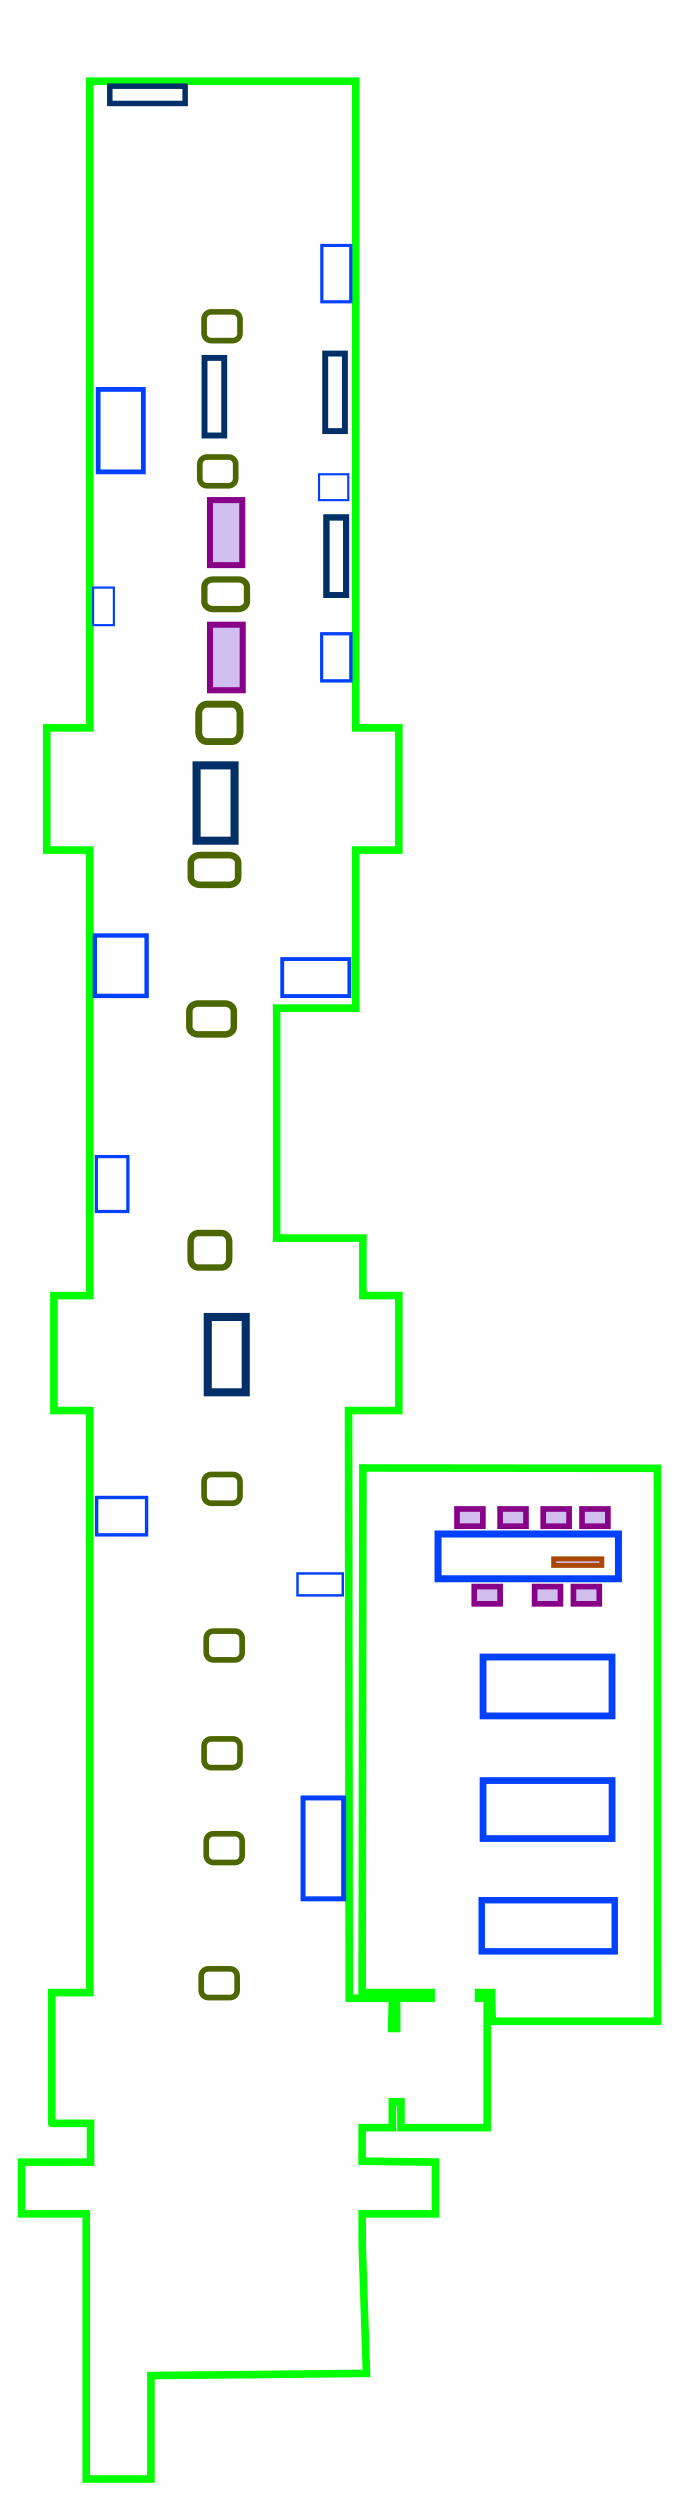
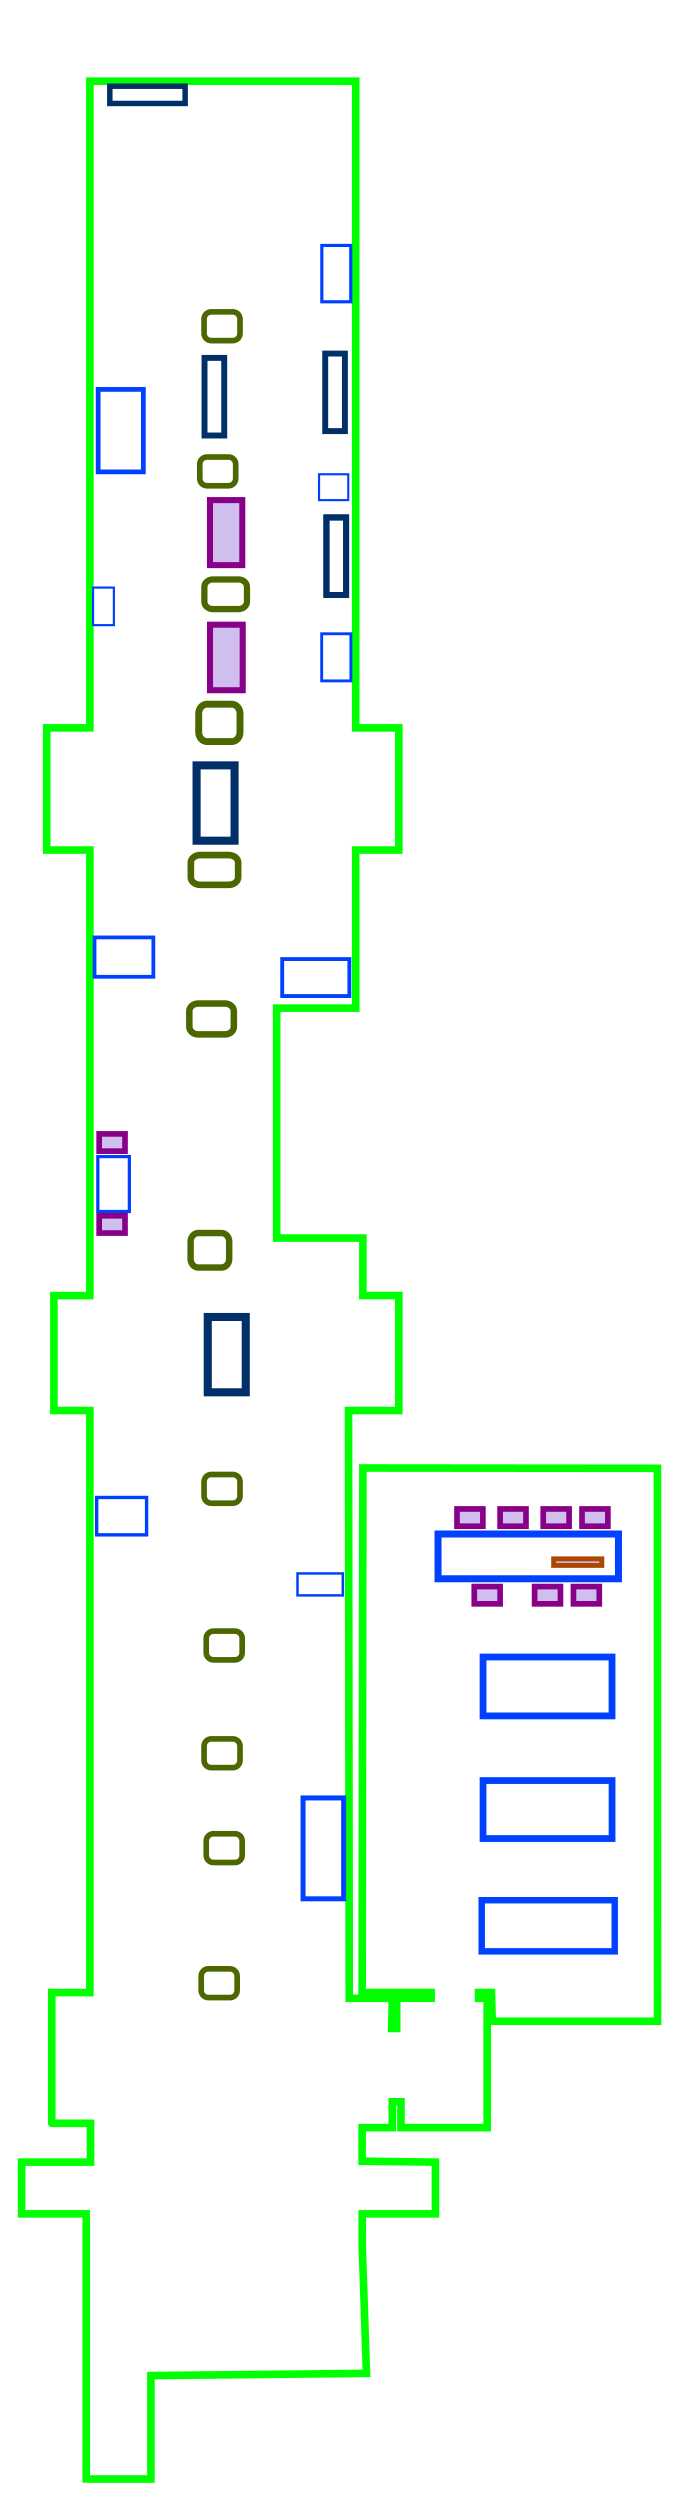
<svg xmlns="http://www.w3.org/2000/svg" viewBox="-5.864 -30.912 17.971 65.749" version="1.1" id="svg380" xml:space="preserve" width="17.971" height="65.749">
  <defs id="defs384" />
  <path d="m -3.596,34.285 10e-8,-6.973 h -1.701 v -1.361 h 1.814 v -1.02 h -1.02 c -1e-6,0.017 0,-2.306 0,-3.439 l 1.002,6e-6 V 6.184 H -4.446 V 3.161 h 0.945 l -1e-7,-11.717 -1.134,4e-7 v -3.213 h 1.134 l -4e-7,-17.008 h 6.992 v 17.008 h 1.134 v 3.213 H 3.491 v 4.157 H 1.412 v 6.047 h 2.268 v 1.512 l 0.945,4e-7 V 6.184 H 3.302 l 0.019,15.458 h 1.134 l -0.019,0.794 0.132,2e-6 V 21.642 H 5.475 V 21.491 H 3.661 l 0.019,-13.795 7.746,0.008 0.003,14.543 H 7.081 L 7.062,21.491 H 6.722 v 0.151 l 0.227,-10e-7 v 3.402 H 4.681 V 24.364 H 4.454 v 0.68 l -0.794,1e-6 -0.001,0.883 1.929,0.024 v 1.361 H 3.661 l 0.002,0.841 0.111,3.354 -5.669,0.057 v 2.721 z" fill="none" stroke="#000000" stroke-width="0.1" id="hall" style="fill:none;fill-opacity:1;stroke:#00ff00;stroke-width:0.2;stroke-dasharray:none;stroke-opacity:1" />
  <g id="layer1">
    <path id="rect3529" style="fill:none;stroke:#0040ff;stroke-width:0.169" d="m 6.805,19.063 h 3.498 v 1.345 H 6.805 Z" />
    <path id="rect3529-6" style="fill:none;stroke:#0040ff;stroke-width:0.178" d="m 6.84,15.916 h 3.393 v 1.525 H 6.84 Z" />
    <path id="rect3529-6-5" style="fill:none;stroke:#0040ff;stroke-width:0.179" d="m 6.84,12.667 h 3.392 v 1.549 H 6.84 Z" />
    <path id="rect3529-6-5-0" style="fill:none;stroke:#0040ff;stroke-width:0.065" d="m 1.96,10.469 h 1.191 v 0.577 H 1.96 Z" />
-     <path id="rect3529-6-5-0-9" style="fill:none;stroke:#0040ff;stroke-width:0.085" d="m -3.33,-0.494 h 0.829 v 1.444 h -0.829 z" />
+     <path id="rect3529-6-5-0-9" style="fill:none;stroke:#0040ff;stroke-width:0.085" d="m -3.291,-0.494 h 0.829 v 1.444 h -0.829 z" />
    <path id="rect3529-6-5-0-9-6" style="fill:none;stroke:#0040ff;stroke-width:0.089" d="m -3.322,8.471 h 1.313 v 0.983 h -1.313 z" />
-     <path id="rect3529-6-5-0-9-9" style="fill:none;stroke:#0040ff;stroke-width:0.115" d="m -3.37,-6.309 h 1.362 v 1.589 h -1.362 z" />
+     <path id="rect3529-6-5-0-9-9" style="fill:none;stroke:#0040ff;stroke-width:0.099" d="m -3.378,-6.258 h 1.547 v 1.035 h -1.547 z" />
    <path id="rect3529-6-5-0-9-9-3" style="fill:none;stroke:#0040ff;stroke-width:0.102" d="M 1.558,-5.689 H 3.324 v 0.973 H 1.558 Z" />
    <path id="rect3529-6-3" style="fill:none;stroke:#0040ff;stroke-width:0.184" d="M 5.656,9.432 H 10.401 V 10.609 H 5.656 Z" />
    <path id="rect3529-6-7" style="fill:none;stroke:#0040ff;stroke-width:0.131" d="m 2.106,16.373 h 1.068 v 2.653 H 2.106 Z" />
    <path id="rect3529-6-7-2-0" style="fill:none;stroke:#0040ff;stroke-width:0.076" d="m 2.596,-14.244 h 0.768 v 1.239 H 2.596 Z" />
-     <path id="rect3529-6-7-2-0-3" style="fill:none;stroke:#0040ff;stroke-width:0.076" d="m 2.596,-14.244 h 0.768 v 1.239 H 2.596 Z" />
    <path id="rect3529-6-7-2-7" style="fill:none;stroke:#0040ff;stroke-width:0.125" d="m -3.283,-20.671 h 1.189 v 2.169 h -1.189 z" />
    <path id="rect3529-6-7-2-7-6" style="fill:none;stroke:#0040ff;stroke-width:0.057" d="m -3.417,-15.459 h 0.548 v 0.988 h -0.548 z" />
    <path id="rect3847" style="fill:none;stroke:#4c6700;stroke-width:0.149" d="M -0.383,20.868 H 0.184 c 0.105,0 0.189,0.084 0.189,0.189 v 0.378 c 0,0.105 -0.084,0.189 -0.189,0.189 h -0.567 c -0.105,0 -0.189,-0.084 -0.189,-0.189 v -0.378 c 0,-0.105 0.084,-0.189 0.189,-0.189 z" />
    <path id="rect3847-5" style="fill:none;stroke:#4c6700;stroke-width:0.149" d="m -0.251,17.315 h 0.567 c 0.105,0 0.189,0.084 0.189,0.189 v 0.378 c 0,0.105 -0.084,0.189 -0.189,0.189 h -0.567 c -0.105,0 -0.189,-0.084 -0.189,-0.189 v -0.378 c 0,-0.105 0.084,-0.189 0.189,-0.189 z" />
    <path id="rect3847-6" style="fill:none;stroke:#4c6700;stroke-width:0.149" d="m -0.308,14.82 h 0.567 c 0.105,0 0.189,0.084 0.189,0.189 v 0.378 c 0,0.105 -0.084,0.189 -0.189,0.189 h -0.567 c -0.105,0 -0.189,-0.084 -0.189,-0.189 v -0.378 c 0,-0.105 0.084,-0.189 0.189,-0.189 z" />
    <path id="rect3847-2" style="fill:none;stroke:#4c6700;stroke-width:0.149" d="m -0.251,11.986 h 0.567 c 0.105,0 0.189,0.084 0.189,0.189 v 0.378 c 0,0.105 -0.084,0.189 -0.189,0.189 h -0.567 c -0.105,0 -0.189,-0.084 -0.189,-0.189 v -0.378 c 0,-0.105 0.084,-0.189 0.189,-0.189 z" />
    <path id="rect3847-9" style="fill:none;stroke:#4c6700;stroke-width:0.149" d="m -0.308,7.866 h 0.567 c 0.105,0 0.189,0.084 0.189,0.189 v 0.378 c 0,0.105 -0.084,0.189 -0.189,0.189 h -0.567 c -0.105,0 -0.189,-0.084 -0.189,-0.189 v -0.378 c 0,-0.105 0.084,-0.189 0.189,-0.189 z" />
    <path id="rect3847-1" style="fill:none;stroke:#4c6700;stroke-width:0.169" d="m -0.648,1.516 h 0.609 c 0.113,0 0.203,0.101 0.203,0.227 v 0.454 c 0,0.126 -0.091,0.227 -0.203,0.227 h -0.609 c -0.113,0 -0.203,-0.101 -0.203,-0.227 V 1.743 c 0,-0.126 0.091,-0.227 0.203,-0.227 z" />
    <path id="rect3847-1-3" style="fill:none;stroke:#4c6700;stroke-width:0.172" d="m -0.651,-4.52 h 0.703 c 0.13,0 0.234,0.091 0.234,0.203 v 0.407 c 0,0.113 -0.105,0.203 -0.234,0.203 h -0.703 c -0.13,0 -0.234,-0.091 -0.234,-0.203 v -0.407 c 0,-0.113 0.105,-0.203 0.234,-0.203 z" />
    <path id="rect3847-1-6" style="fill:none;stroke:#4c6700;stroke-width:0.174" d="m -0.596,-8.424 h 0.746 c 0.138,0 0.249,0.087 0.249,0.196 v 0.391 c 0,0.108 -0.111,0.196 -0.249,0.196 h -0.746 c -0.138,0 -0.249,-0.087 -0.249,-0.196 v -0.391 c 0,-0.108 0.111,-0.196 0.249,-0.196 z" />
    <path id="rect3847-1-6-0" style="fill:none;stroke:#4c6700;stroke-width:0.182" d="m -0.421,-12.392 h 0.652 c 0.12,0 0.217,0.11 0.217,0.246 v 0.491 c 0,0.136 -0.097,0.246 -0.217,0.246 h -0.652 c -0.12,0 -0.217,-0.11 -0.217,-0.246 v -0.491 c 0,-0.136 0.097,-0.246 0.217,-0.246 z" />
    <path id="rect3847-1-6-0-6" style="fill:none;stroke:#4c6700;stroke-width:0.165" d="m -0.265,-15.673 h 0.672 c 0.124,0 0.224,0.087 0.224,0.195 v 0.39 c 0,0.108 -0.1,0.195 -0.224,0.195 h -0.672 c -0.124,0 -0.224,-0.087 -0.224,-0.195 v -0.39 c 0,-0.108 0.1,-0.195 0.224,-0.195 z" />
    <path id="rect3847-1-6-0-6-6" style="fill:none;stroke:#4c6700;stroke-width:0.149" d="m -0.421,-18.893 h 0.567 c 0.105,0 0.189,0.084 0.189,0.189 v 0.378 c 0,0.105 -0.084,0.189 -0.189,0.189 h -0.567 c -0.105,0 -0.189,-0.084 -0.189,-0.189 v -0.378 c 0,-0.105 0.084,-0.189 0.189,-0.189 z" />
    <path id="rect3847-1-6-0-6-1" style="fill:none;stroke:#4c6700;stroke-width:0.149" d="m -0.308,-22.71 h 0.567 c 0.105,0 0.189,0.084 0.189,0.189 v 0.378 c 0,0.105 -0.084,0.189 -0.189,0.189 h -0.567 c -0.105,0 -0.189,-0.084 -0.189,-0.189 v -0.378 c 0,-0.105 0.084,-0.189 0.189,-0.189 z" />
    <path id="rect8193" style="fill:none;stroke:#003067;stroke-width:0.213" d="m -0.4,3.724 h 0.999 c 0,0 0,0.098 0,0.22 v 1.541 c 0,0.122 0,0.22 0,0.22 h -0.999 c 0,0 -2e-8,-0.098 -2e-8,-0.22 V 3.944 c 0,-0.122 2e-8,-0.22 2e-8,-0.22 z" />
    <path id="rect8193-2" style="fill:none;stroke:#003067;stroke-width:0.213" d="m -0.694,-10.783 h 0.999 c 0,0 0,0.098 0,0.22 v 1.541 c 0,0.122 0,0.22 0,0.22 h -0.999 c 0,0 -2e-8,-0.098 -2e-8,-0.22 v -1.541 c 0,-0.122 2e-8,-0.22 2e-8,-0.22 z" />
    <path id="rect8193-2-8" style="fill:none;stroke:#003067;stroke-width:0.156" d="m -0.485,-21.499 h 0.518 c 0,0 0,0.101 0,0.227 v 1.586 c 0,0.126 0,0.227 0,0.227 h -0.518 c 0,0 -1e-8,-0.101 -1e-8,-0.227 v -1.586 c 0,-0.126 1e-8,-0.227 1e-8,-0.227 z" />
    <path id="rect8193-2-8-23" style="fill:none;stroke:#003067;stroke-width:0.156" d="m 2.721,-17.304 h 0.518 c 0,0 0,0.101 0,0.227 v 1.586 c 0,0.126 0,0.227 0,0.227 H 2.721 c 0,0 0,-0.101 0,-0.227 v -1.586 c 0,-0.126 0,-0.227 0,-0.227 z" />
    <path id="rect8193-2-8-23-5" style="fill:none;stroke:#003067;stroke-width:0.156" d="m 2.721,-17.304 h 0.518 c 0,0 0,0.101 0,0.227 v 1.586 c 0,0.126 0,0.227 0,0.227 H 2.721 c 0,0 0,-0.101 0,-0.227 v -1.586 c 0,-0.126 0,-0.227 0,-0.227 z" />
    <path id="rect8193-2-8-23-56" style="fill:none;stroke:#003067;stroke-width:0.156" d="m 2.689,-21.614 h 0.518 c 0,0 0,0.101 0,0.227 v 1.586 c 0,0.126 0,0.227 0,0.227 H 2.689 c 0,0 0,-0.101 0,-0.227 v -1.586 c 0,-0.126 0,-0.227 0,-0.227 z" />
    <path id="rect8193-2-8-2" style="fill:none;stroke:#003067;stroke-width:0.144" d="m -2.976,-28.191 v -0.454 c 0,0 0.098,0 0.22,0 h 1.541 c 0.122,0 0.22,0 0.22,0 v 0.454 c 0,0 -0.098,0 -0.22,0 h -1.541 c -0.122,0 -0.22,0 -0.22,0 z" />
    <path id="rect3529-6-7-2-0-6" style="fill:none;stroke:#0040ff;stroke-width:0.056" d="m 2.527,-18.439 h 0.768 v 0.68 H 2.527 Z" />
    <path id="rect3529-6-7-2-0-3-9" style="fill:none;stroke:#0040ff;stroke-width:0.083" d="m 2.6,-24.457 h 0.761 v 1.482 H 2.6 Z" />
    <path id="rect552" style="fill:#d0bfee;stroke:#880088;stroke-width:0.16" d="m -0.341,-14.482 h 0.86 c 1e-8,0 1e-8,0.128 1e-8,0.287 v 1.149 c 0,0.159 0,0.287 -1e-8,0.287 h -0.86 c 0,0 0,-0.128 0,-0.287 v -1.149 c 0,-0.159 0,-0.287 0,-0.287 z" />
    <path id="rect552-3" style="fill:#d0bfee;stroke:#880088;stroke-width:0.159" d="m -0.342,-17.76 h 0.85 c 0,0 0,0.127 0,0.285 v 1.141 c 0,0.158 0,0.285 0,0.285 h -0.85 c 0,0 0,-0.127 0,-0.285 v -1.141 c 0,-0.158 0,-0.285 0,-0.285 z" />
    <rect style="fill:#d0bfee;stroke:#880088;stroke-width:0.149" id="rect1767" width="0.68" height="0.454" x="6.609" y="10.814" rx="5.3239946e-09" ry="0.282" />
    <rect style="fill:#d0bfee;stroke:#880088;stroke-width:0.149" id="rect1767-7" width="0.68" height="0.454" x="8.196" y="10.814" rx="5.3239946e-09" ry="0.282" />
    <rect style="fill:#d0bfee;stroke:#880088;stroke-width:0.149" id="rect1767-9" width="0.68" height="0.454" x="9.217" y="10.814" rx="5.3239946e-09" ry="0.282" />
    <rect style="fill:#d0bfee;stroke:#880088;stroke-width:0.149" id="rect1767-5" width="0.68" height="0.454" x="6.155" y="8.773" rx="5.3239946e-09" ry="0.282" />
+     <rect style="fill:#d0bfee;stroke:#880088;stroke-width:0.149" id="rect1767-5-1" width="0.68" height="0.454" x="-3.256" y="-1.091" rx="5.3239946e-09" ry="0.282" />
+     <rect style="fill:#d0bfee;stroke:#880088;stroke-width:0.149" id="rect1767-5-1-2" width="0.68" height="0.454" x="-3.256" y="1.063" rx="5.3239946e-09" ry="0.282" />
    <rect style="fill:#d0bfee;stroke:#880088;stroke-width:0.149" id="rect1767-3" width="0.68" height="0.454" x="7.289" y="8.773" rx="5.3239946e-09" ry="0.282" />
    <rect style="fill:#d0bfee;stroke:#880088;stroke-width:0.149" id="rect1767-56" width="0.68" height="0.454" x="8.423" y="8.773" rx="5.3239946e-09" ry="0.282" />
    <rect style="fill:#d0bfee;stroke:#880088;stroke-width:0.149" id="rect1767-2" width="0.68" height="0.454" x="9.443" y="8.773" rx="5.3239946e-09" ry="0.282" />
    <rect style="fill:#d0bfee;stroke:#ab4700;stroke-width:0.13;stroke-opacity:1" id="rect1856" width="1.266" height="0.171" x="8.697" y="10.086" rx="5.4036917e-09" ry="0.171" />
  </g>
</svg>
